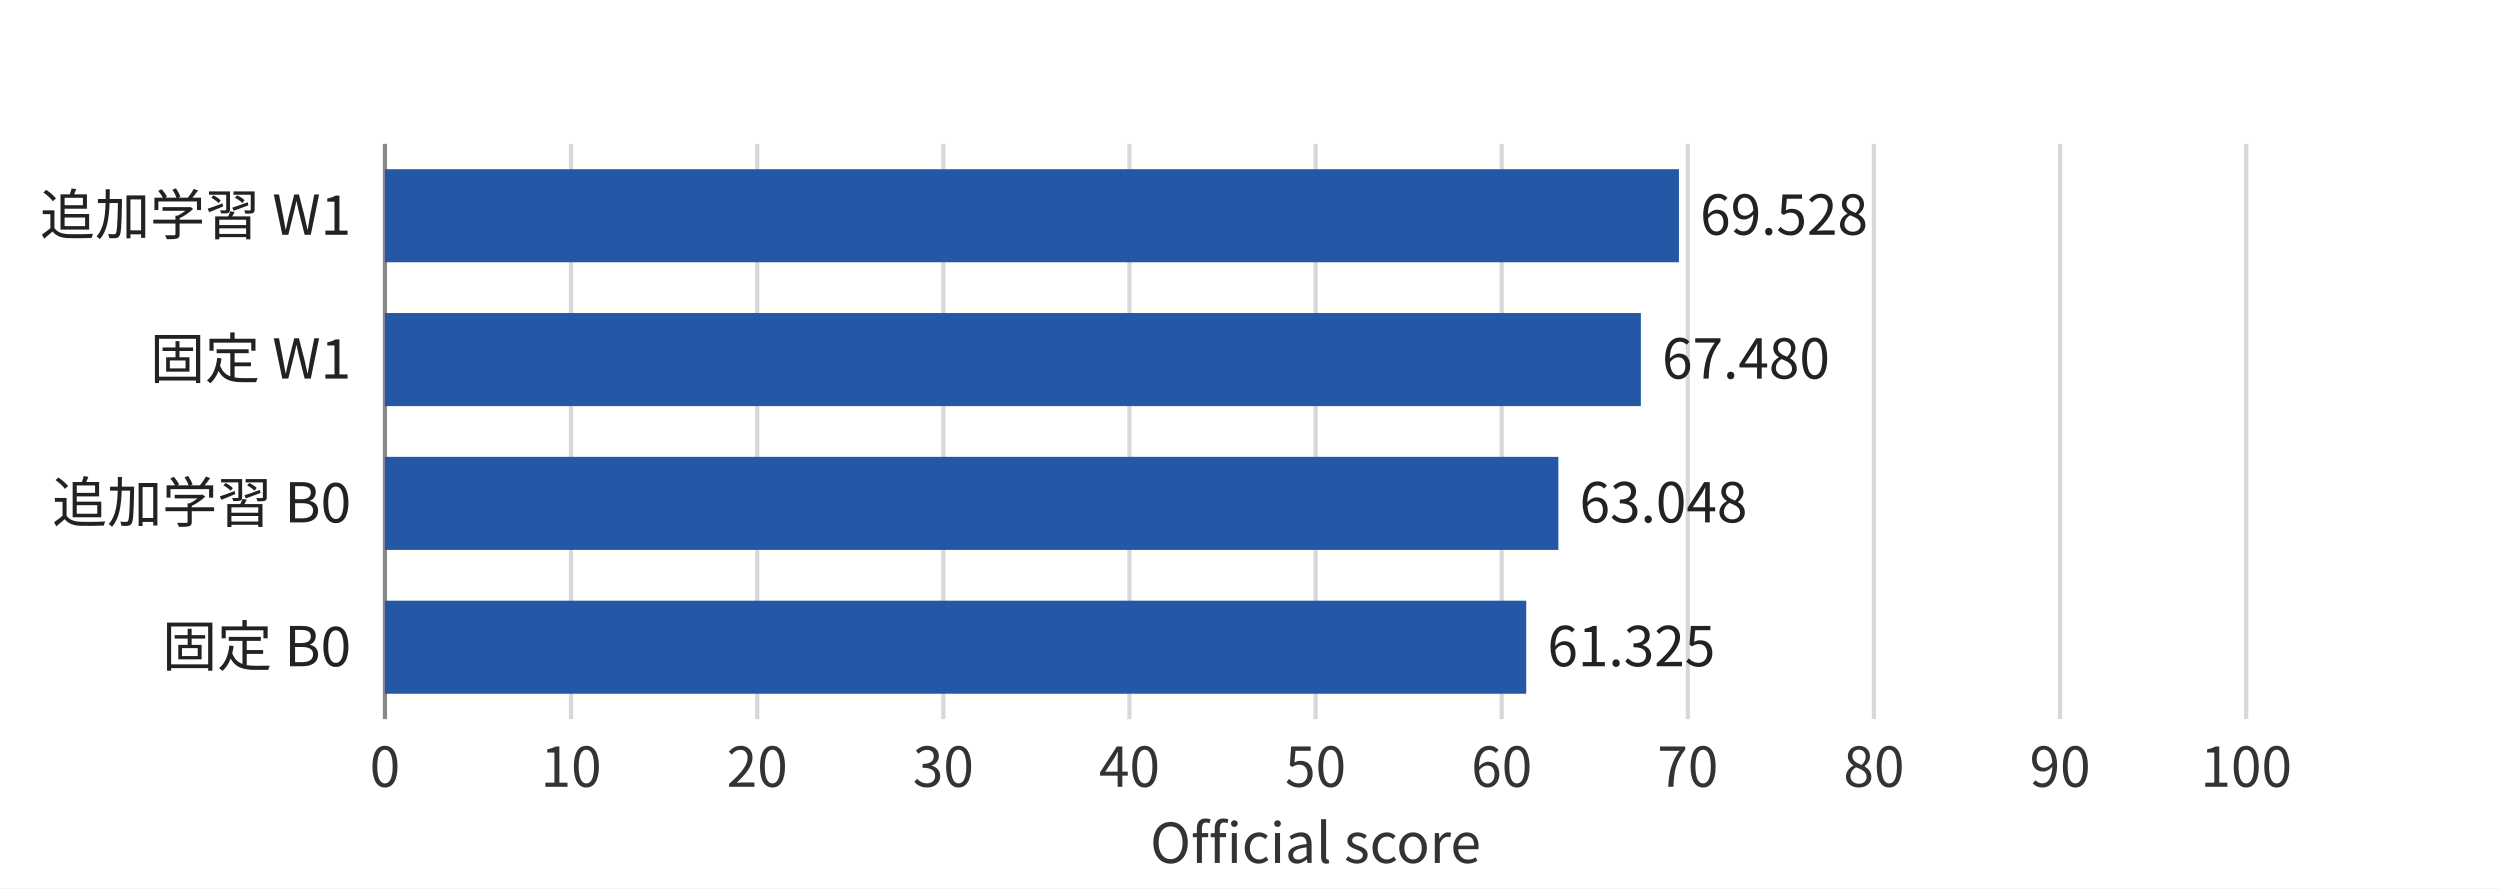
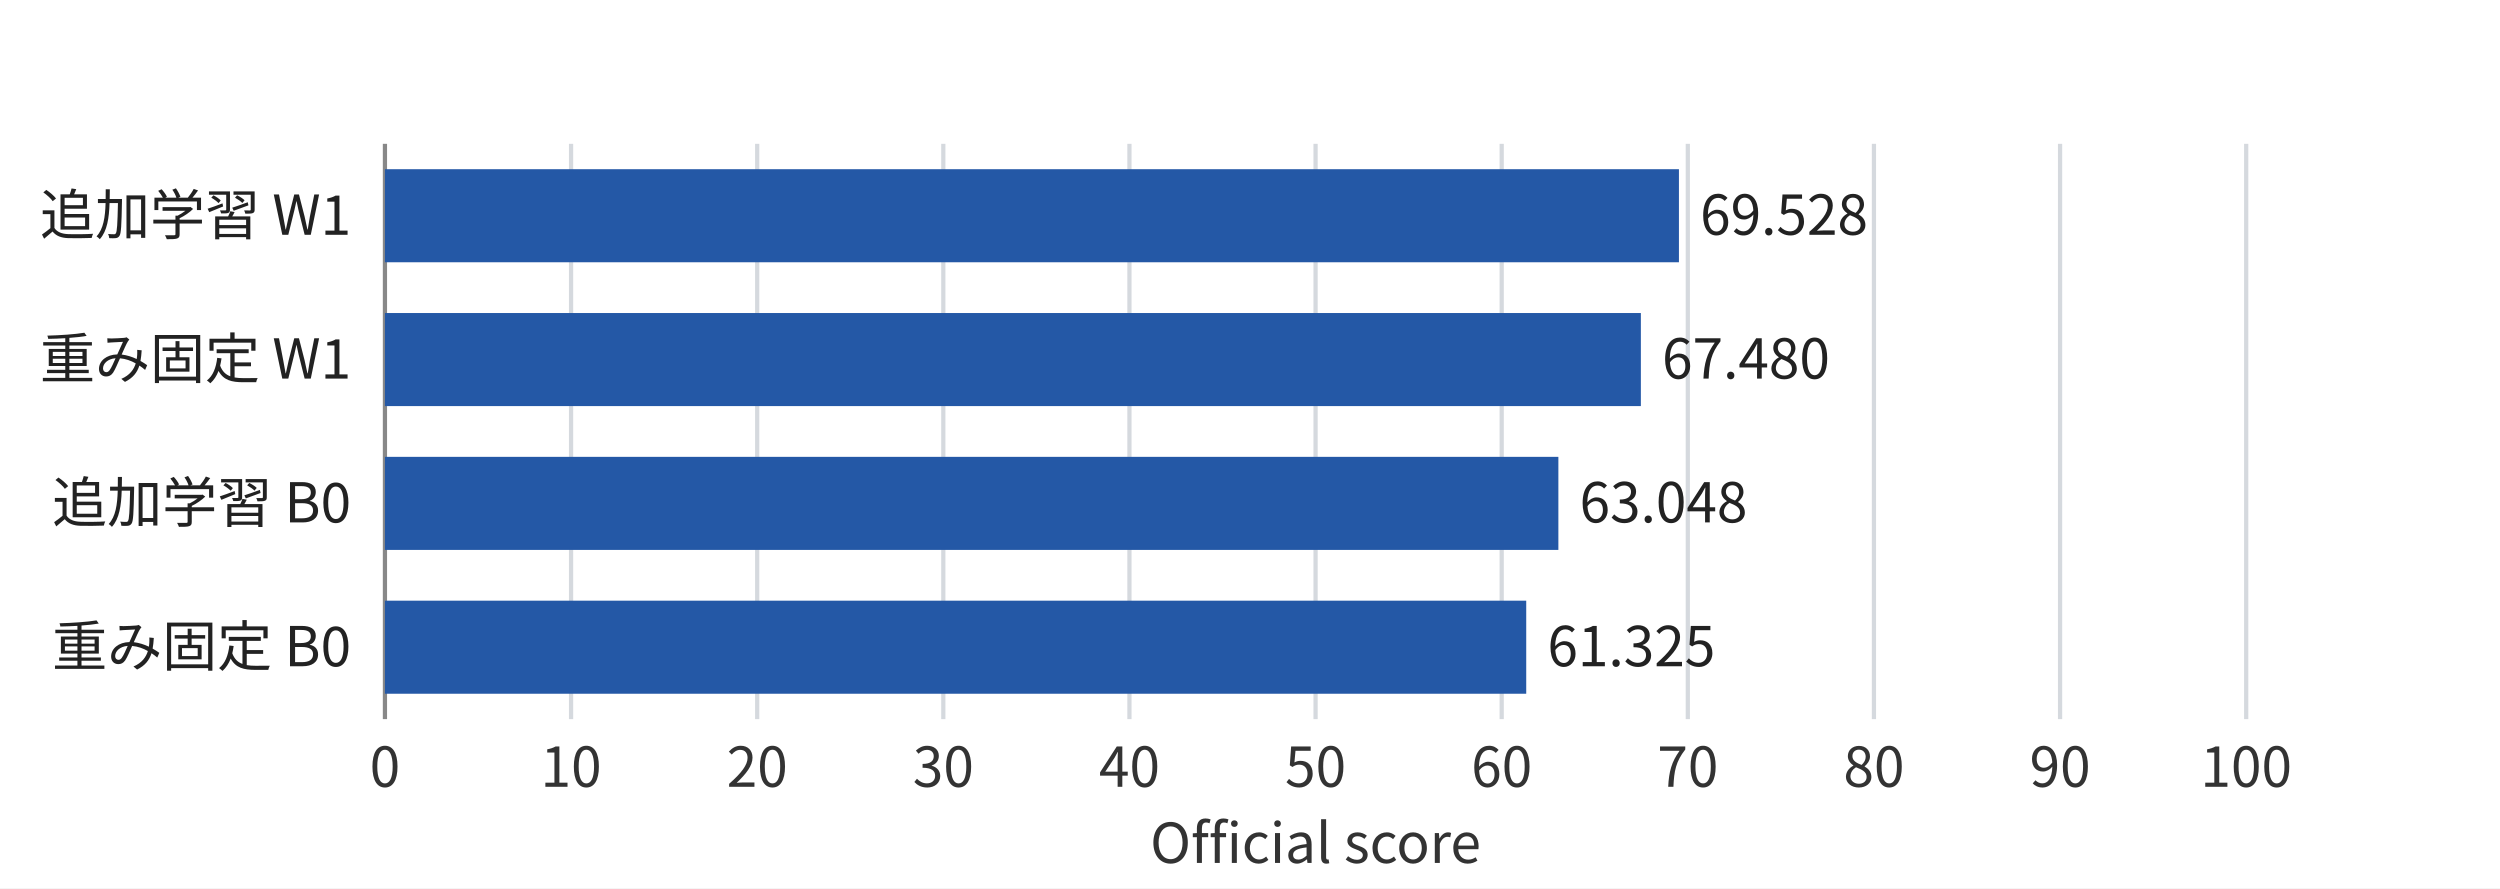
<svg xmlns="http://www.w3.org/2000/svg" width="591" height="210" viewBox="0 0 591 210" font-family="'Hiragino Sans','Noto Sans CJK JP','Yu Gothic',Meiryo,sans-serif" font-size="13">
  <rect width="591" height="210" fill="#ffffff" />
  <line x1="91.0" y1="34" x2="91.0" y2="170" stroke="#888888" stroke-width="1" />
  <text x="91.0" y="186" text-anchor="middle" fill="#333333">0</text>
  <line x1="135.0" y1="34" x2="135.0" y2="170" stroke="#d5d9de" stroke-width="1" />
  <text x="135.0" y="186" text-anchor="middle" fill="#333333">10</text>
  <line x1="179.0" y1="34" x2="179.0" y2="170" stroke="#d5d9de" stroke-width="1" />
  <text x="179.0" y="186" text-anchor="middle" fill="#333333">20</text>
  <line x1="223.0" y1="34" x2="223.0" y2="170" stroke="#d5d9de" stroke-width="1" />
  <text x="223.0" y="186" text-anchor="middle" fill="#333333">30</text>
  <line x1="267.0" y1="34" x2="267.0" y2="170" stroke="#d5d9de" stroke-width="1" />
  <text x="267.0" y="186" text-anchor="middle" fill="#333333">40</text>
  <line x1="311.0" y1="34" x2="311.0" y2="170" stroke="#d5d9de" stroke-width="1" />
  <text x="311.0" y="186" text-anchor="middle" fill="#333333">50</text>
  <line x1="355.0" y1="34" x2="355.0" y2="170" stroke="#d5d9de" stroke-width="1" />
  <text x="355.0" y="186" text-anchor="middle" fill="#333333">60</text>
  <line x1="399.0" y1="34" x2="399.0" y2="170" stroke="#d5d9de" stroke-width="1" />
  <text x="399.0" y="186" text-anchor="middle" fill="#333333">70</text>
  <line x1="443.0" y1="34" x2="443.0" y2="170" stroke="#d5d9de" stroke-width="1" />
  <text x="443.0" y="186" text-anchor="middle" fill="#333333">80</text>
  <line x1="487.0" y1="34" x2="487.0" y2="170" stroke="#d5d9de" stroke-width="1" />
  <text x="487.0" y="186" text-anchor="middle" fill="#333333">90</text>
  <line x1="531.0" y1="34" x2="531.0" y2="170" stroke="#d5d9de" stroke-width="1" />
  <text x="531.0" y="186" text-anchor="middle" fill="#333333">100</text>
  <text x="311.0" y="204" text-anchor="middle" fill="#333333">Official score</text>
  <text x="83" y="55.5" text-anchor="end" fill="#222222">追加学習 W1</text>
  <rect x="91" y="40.0" width="305.9" height="22" fill="#2458a6" />
  <text x="401.9" y="55.5" fill="#222222">69.528</text>
-   <text x="83" y="89.5" text-anchor="end" fill="#222222">固定 W1</text>
+   <text x="83" y="89.5" text-anchor="end" fill="#222222">重み固定 W1</text>
  <rect x="91" y="74.0" width="296.9" height="22" fill="#2458a6" />
  <text x="392.9" y="89.5" fill="#222222">67.480</text>
  <text x="83" y="123.5" text-anchor="end" fill="#222222">追加学習 B0</text>
  <rect x="91" y="108.0" width="277.4" height="22" fill="#2458a6" />
  <text x="373.4" y="123.5" fill="#222222">63.048</text>
-   <text x="83" y="157.5" text-anchor="end" fill="#222222">固定 B0</text>
+   <text x="83" y="157.5" text-anchor="end" fill="#222222">重み固定 B0</text>
  <rect x="91" y="142.0" width="269.8" height="22" fill="#2458a6" />
  <text x="365.8" y="157.5" fill="#222222">61.325</text>
</svg>
